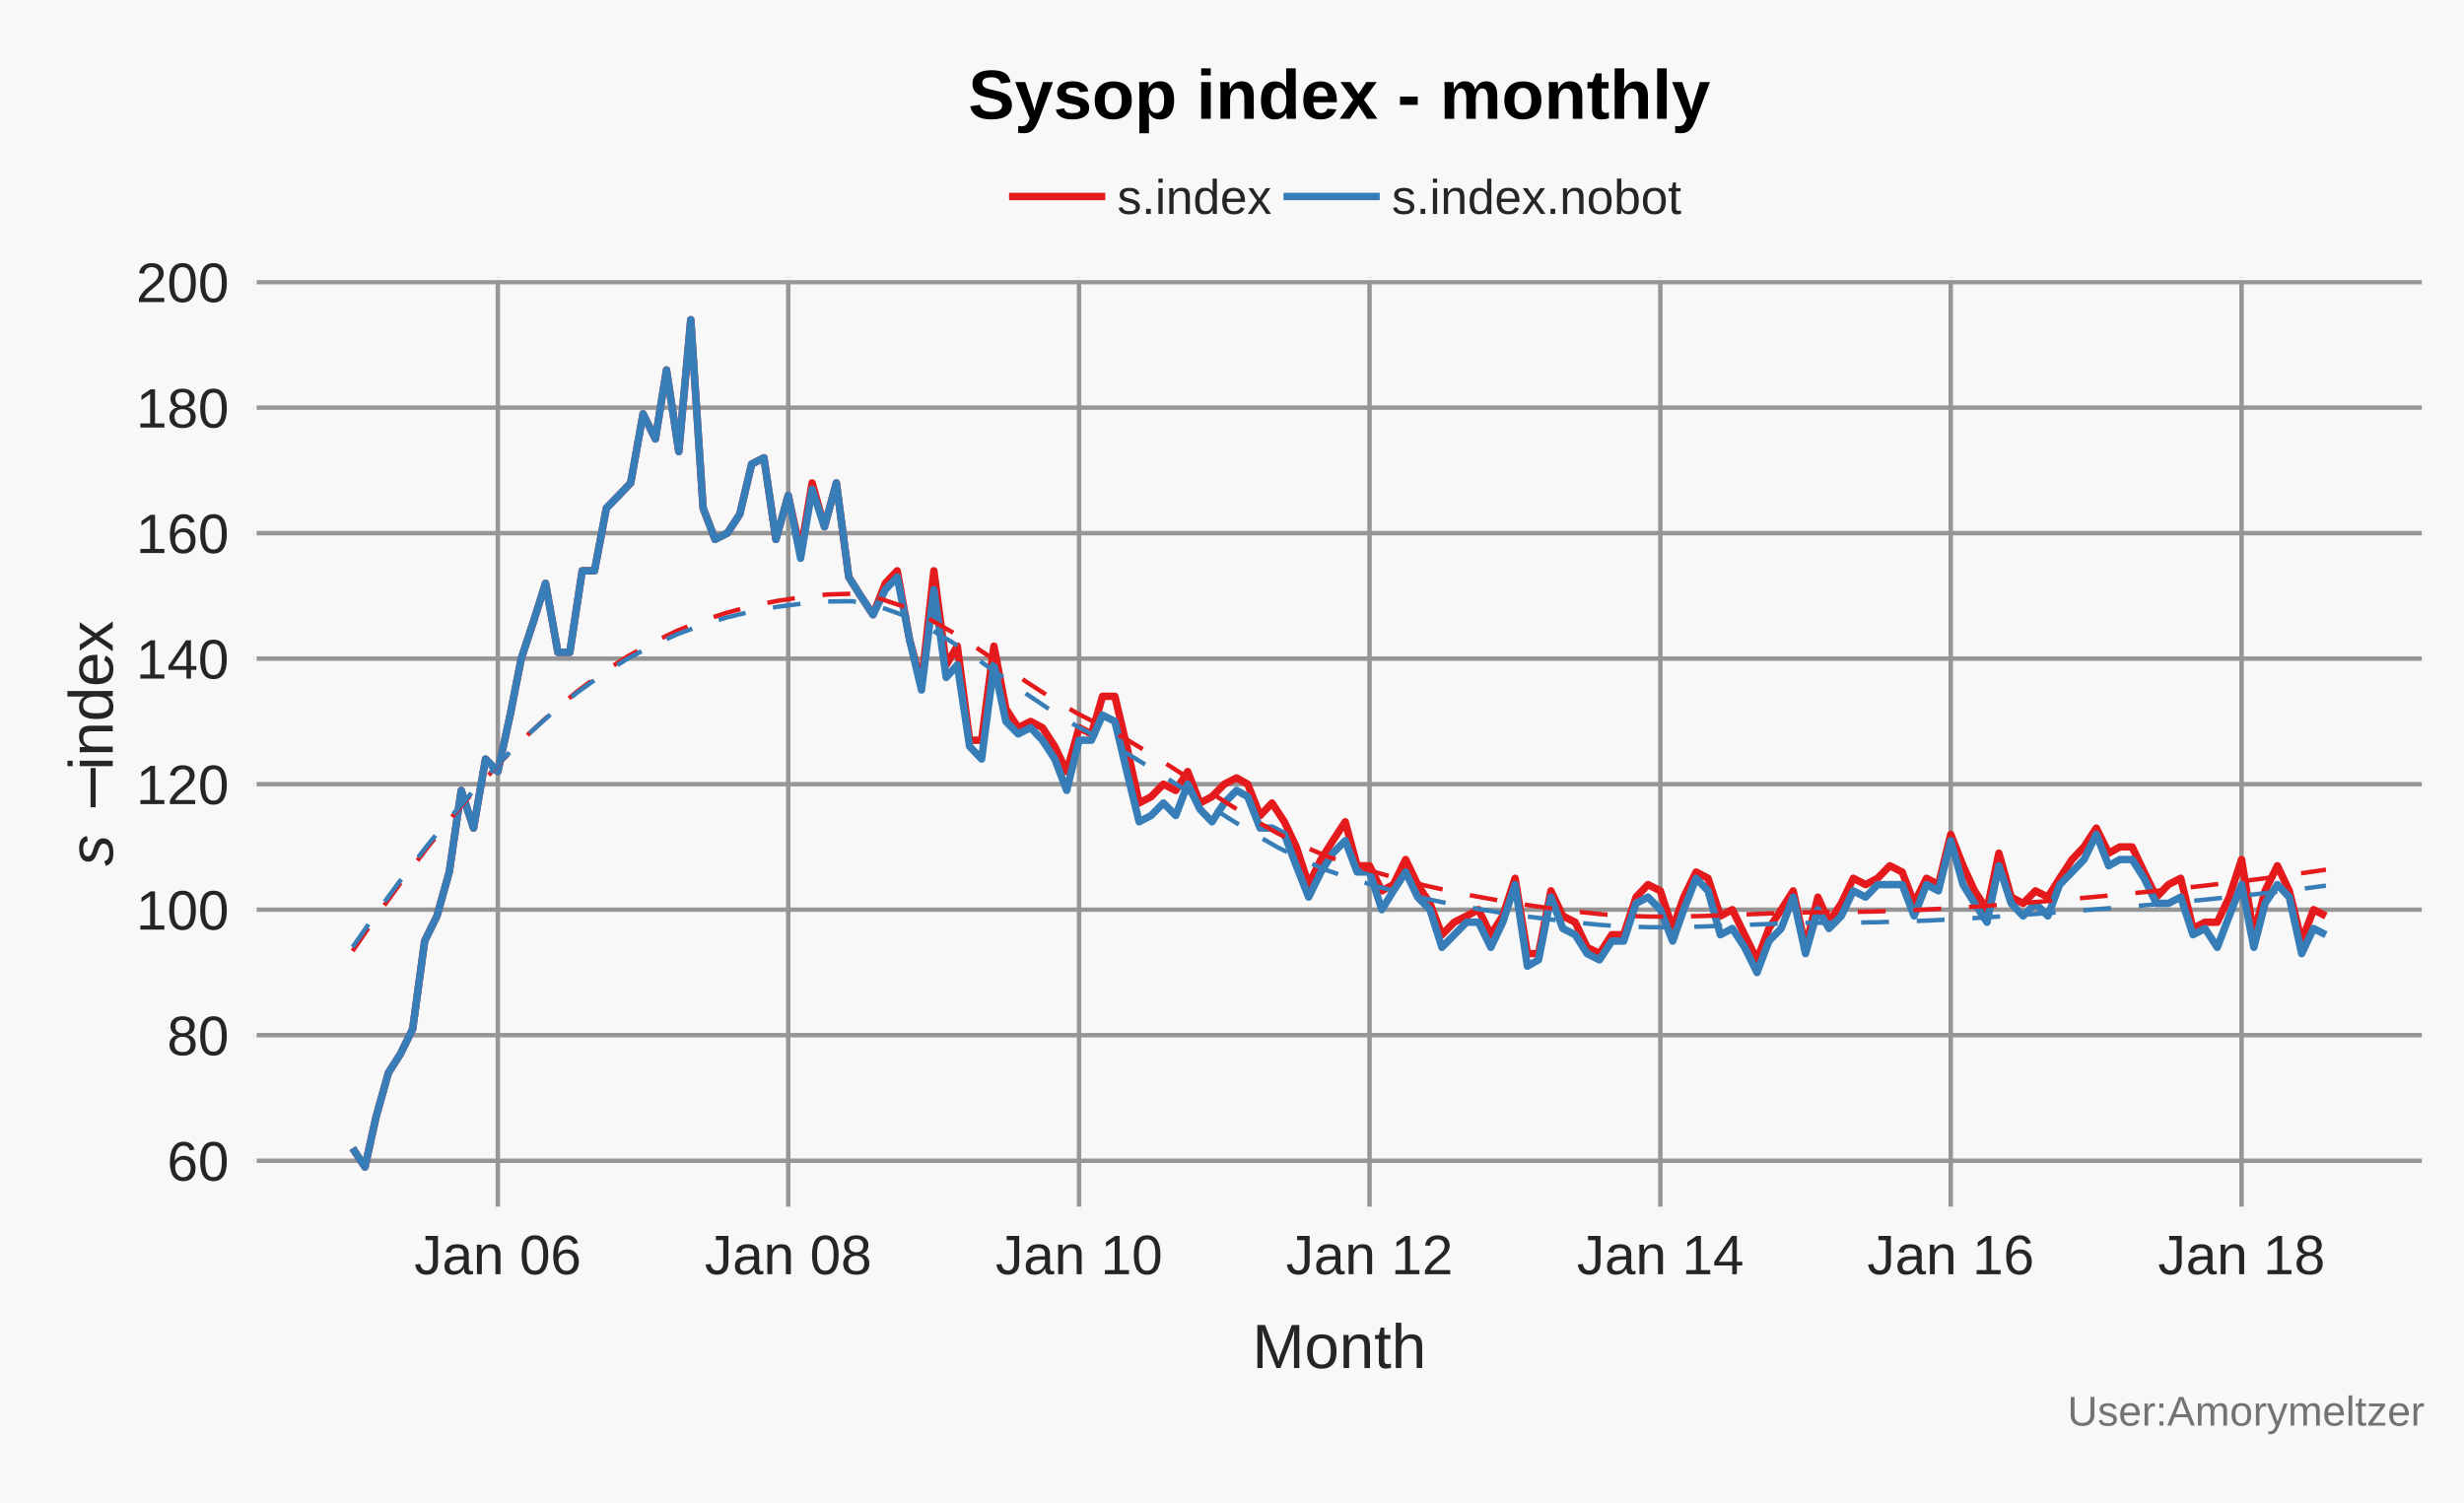
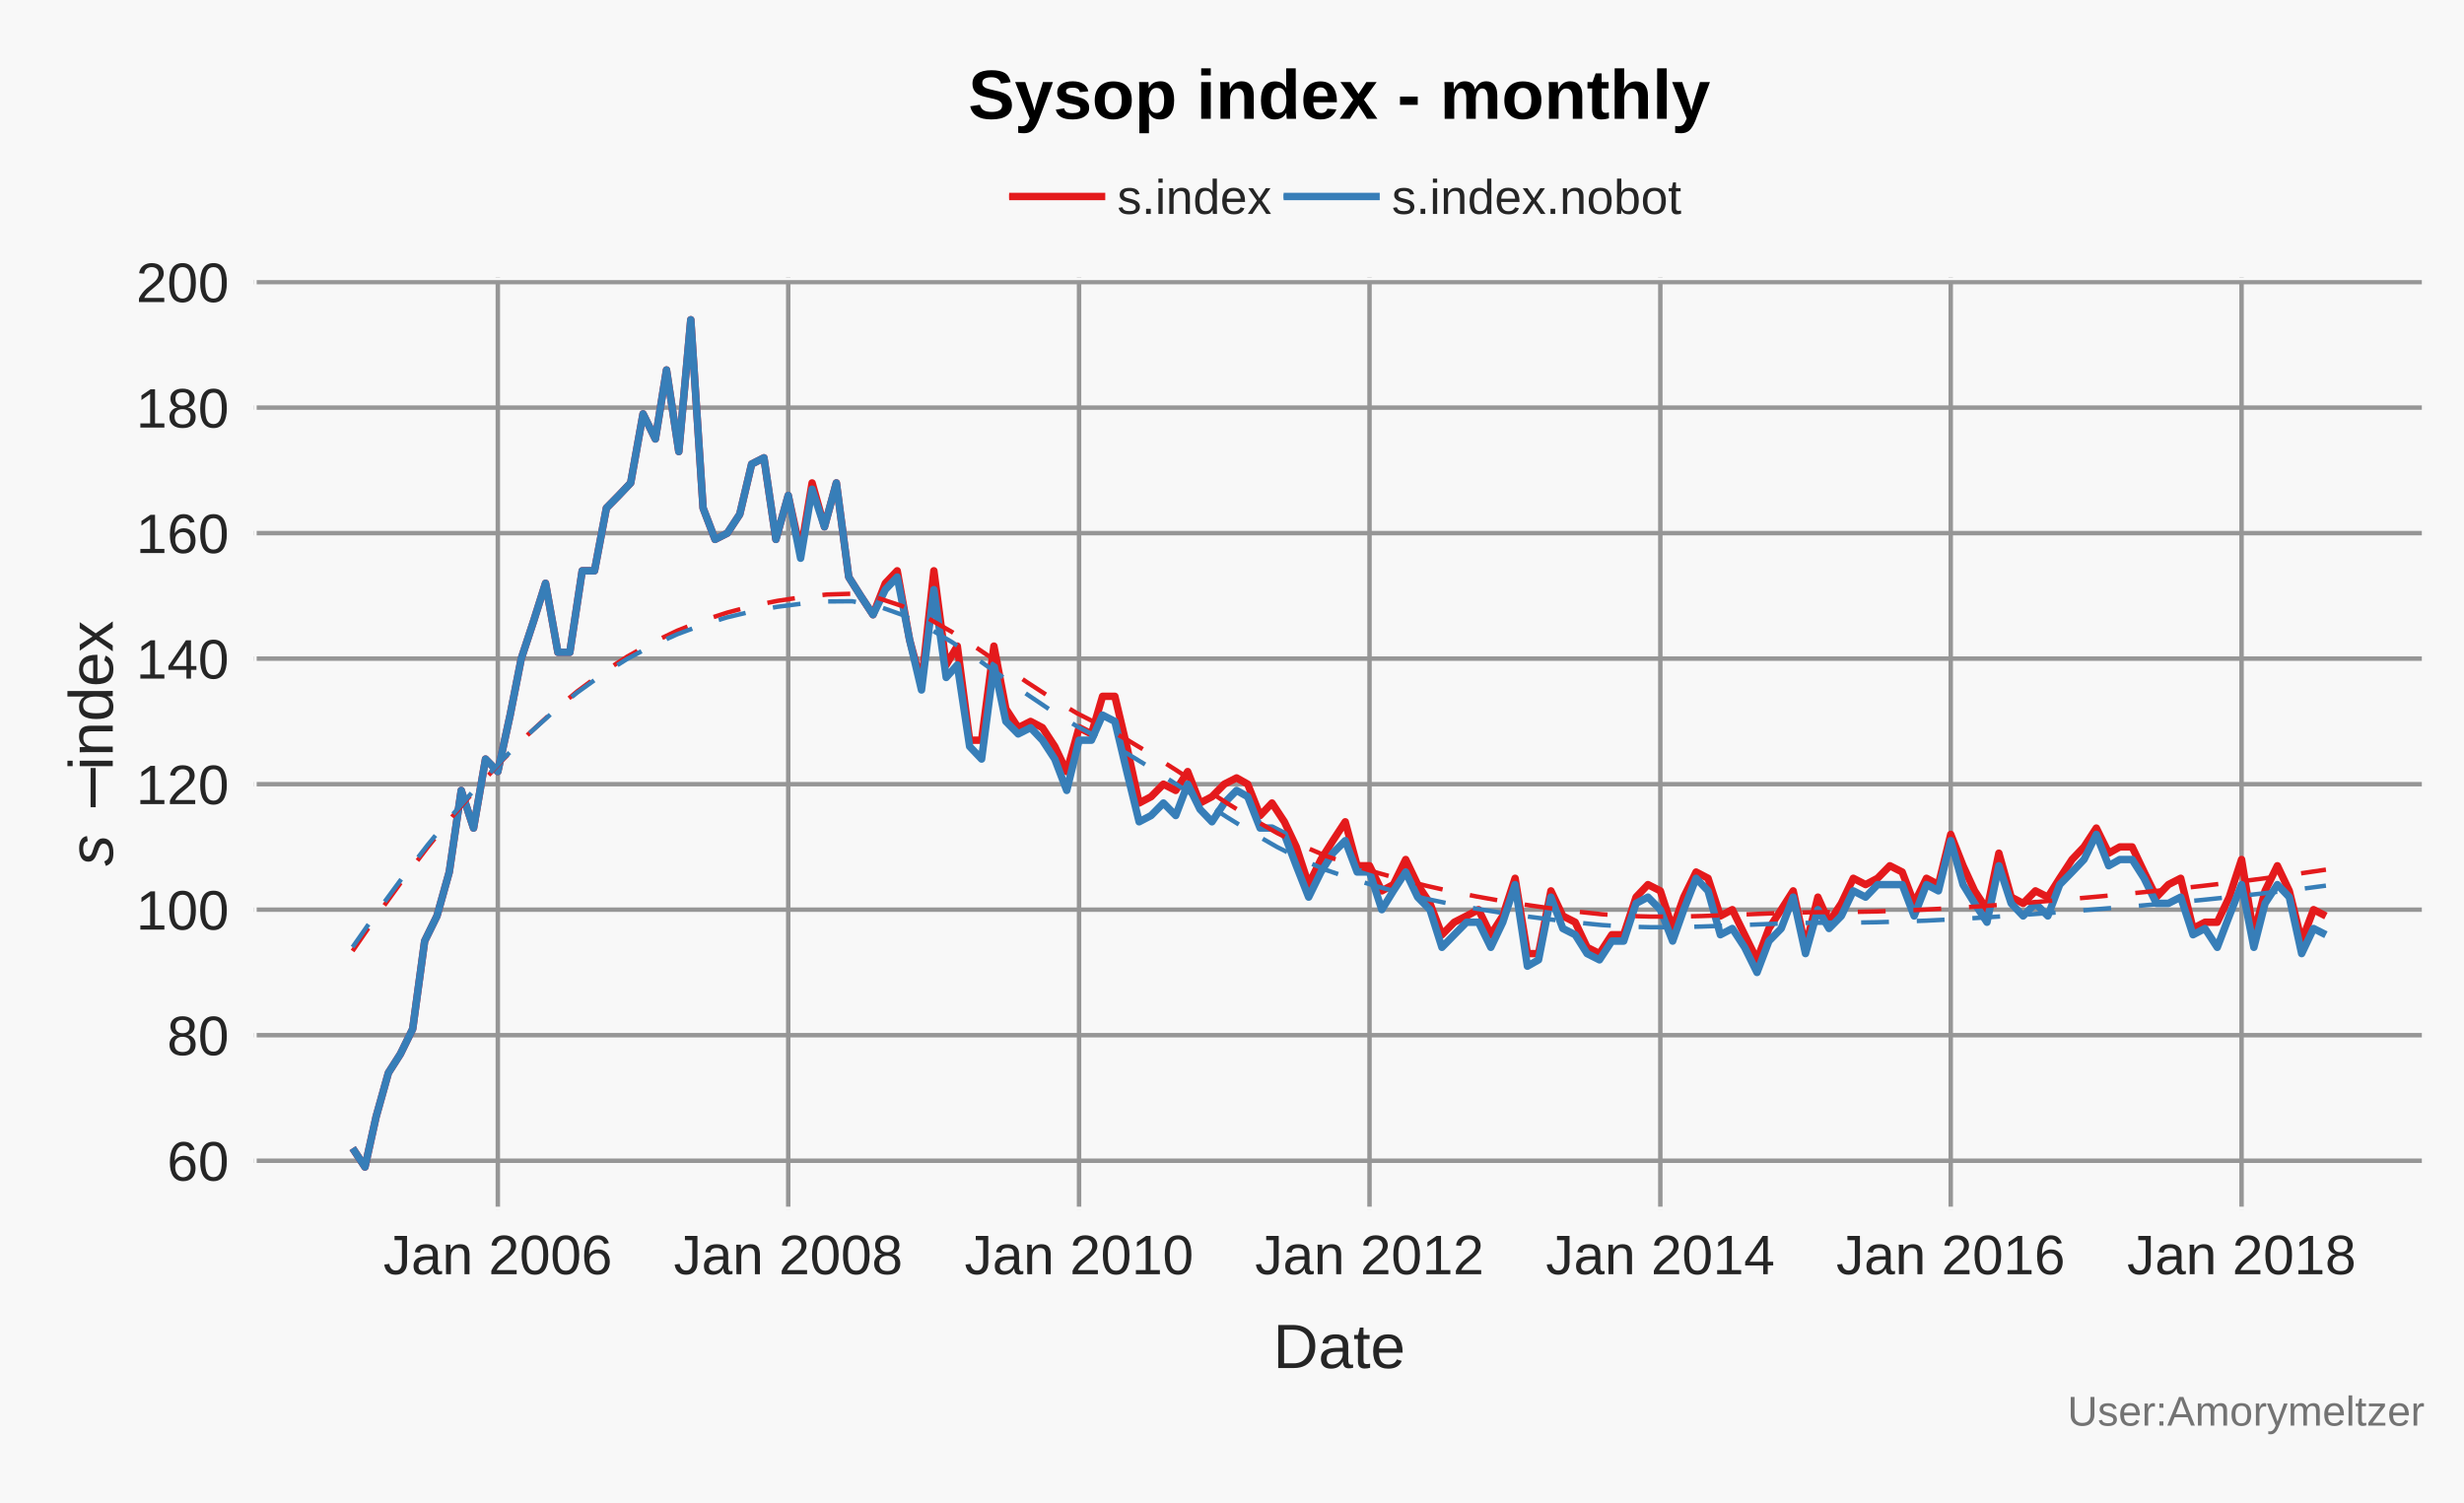
<svg xmlns="http://www.w3.org/2000/svg" viewBox="0 0 354.24 216.00">
  <defs>
    <style type="text/css">
    line, polyline, path, rect, circle {
      fill: none;
      stroke: #000000;
      stroke-linecap: round;
      stroke-linejoin: round;
      stroke-miterlimit: 10.00;
    }
  </style>
  </defs>
  <rect width="100%" height="100%" style="stroke: none; fill: #FFFFFF;" />
  <rect x="0.00" y="0.00" width="354.24" height="216.00" style="stroke-width: 0.78; stroke: #F8F8F8; fill: #F8F8F8;" />
  <defs>
    <clipPath id="cpMzYuNTA4OHwzNDguNTcxfDE3My44Njl8MzkuODc3Ng==">
      <rect x="36.51" y="39.88" width="312.06" height="133.99" />
    </clipPath>
  </defs>
  <rect x="36.51" y="39.88" width="312.06" height="133.99" style="stroke-width: 0.78; stroke: #F8F8F8; fill: #F8F8F8;" clip-path="url(#cpMzYuNTA4OHwzNDguNTcxfDE3My44Njl8MzkuODc3Ng==)" />
  <polyline points="36.51,166.88 348.57,166.88 " style="stroke-width: 0.64; stroke: #969696; stroke-linecap: butt;" clip-path="url(#cpMzYuNTA4OHwzNDguNTcxfDE3My44Njl8MzkuODc3Ng==)" />
  <polyline points="36.51,148.83 348.57,148.83 " style="stroke-width: 0.64; stroke: #969696; stroke-linecap: butt;" clip-path="url(#cpMzYuNTA4OHwzNDguNTcxfDE3My44Njl8MzkuODc3Ng==)" />
  <polyline points="36.51,130.78 348.57,130.78 " style="stroke-width: 0.64; stroke: #969696; stroke-linecap: butt;" clip-path="url(#cpMzYuNTA4OHwzNDguNTcxfDE3My44Njl8MzkuODc3Ng==)" />
  <polyline points="36.51,112.74 348.57,112.74 " style="stroke-width: 0.64; stroke: #969696; stroke-linecap: butt;" clip-path="url(#cpMzYuNTA4OHwzNDguNTcxfDE3My44Njl8MzkuODc3Ng==)" />
  <polyline points="36.51,94.69 348.57,94.69 " style="stroke-width: 0.64; stroke: #969696; stroke-linecap: butt;" clip-path="url(#cpMzYuNTA4OHwzNDguNTcxfDE3My44Njl8MzkuODc3Ng==)" />
  <polyline points="36.51,76.65 348.57,76.65 " style="stroke-width: 0.64; stroke: #969696; stroke-linecap: butt;" clip-path="url(#cpMzYuNTA4OHwzNDguNTcxfDE3My44Njl8MzkuODc3Ng==)" />
  <polyline points="36.51,58.60 348.57,58.60 " style="stroke-width: 0.64; stroke: #969696; stroke-linecap: butt;" clip-path="url(#cpMzYuNTA4OHwzNDguNTcxfDE3My44Njl8MzkuODc3Ng==)" />
  <polyline points="36.51,40.55 348.57,40.55 " style="stroke-width: 0.64; stroke: #969696; stroke-linecap: butt;" clip-path="url(#cpMzYuNTA4OHwzNDguNTcxfDE3My44Njl8MzkuODc3Ng==)" />
  <polyline points="71.57,173.87 71.57,39.88 " style="stroke-width: 0.64; stroke: #969696; stroke-linecap: butt;" clip-path="url(#cpMzYuNTA4OHwzNDguNTcxfDE3My44Njl8MzkuODc3Ng==)" />
  <polyline points="113.32,173.87 113.32,39.88 " style="stroke-width: 0.64; stroke: #969696; stroke-linecap: butt;" clip-path="url(#cpMzYuNTA4OHwzNDguNTcxfDE3My44Njl8MzkuODc3Ng==)" />
  <polyline points="155.13,173.87 155.13,39.88 " style="stroke-width: 0.64; stroke: #969696; stroke-linecap: butt;" clip-path="url(#cpMzYuNTA4OHwzNDguNTcxfDE3My44Njl8MzkuODc3Ng==)" />
  <polyline points="196.89,173.87 196.89,39.88 " style="stroke-width: 0.64; stroke: #969696; stroke-linecap: butt;" clip-path="url(#cpMzYuNTA4OHwzNDguNTcxfDE3My44Njl8MzkuODc3Ng==)" />
  <polyline points="238.70,173.87 238.70,39.88 " style="stroke-width: 0.64; stroke: #969696; stroke-linecap: butt;" clip-path="url(#cpMzYuNTA4OHwzNDguNTcxfDE3My44Njl8MzkuODc3Ng==)" />
  <polyline points="280.45,173.87 280.45,39.88 " style="stroke-width: 0.64; stroke: #969696; stroke-linecap: butt;" clip-path="url(#cpMzYuNTA4OHwzNDguNTcxfDE3My44Njl8MzkuODc3Ng==)" />
  <polyline points="322.26,173.87 322.26,39.88 " style="stroke-width: 0.64; stroke: #969696; stroke-linecap: butt;" clip-path="url(#cpMzYuNTA4OHwzNDguNTcxfDE3My44Njl8MzkuODc3Ng==)" />
  <polyline points="50.69,165.07 52.47,167.78 54.07,160.56 55.84,154.24 57.56,151.54 59.33,147.93 61.05,135.30 62.82,131.69 64.59,125.37 66.31,113.64 68.08,119.05 69.80,109.13 71.57,110.93 73.34,102.81 74.94,94.69 76.72,89.28 78.43,83.86 80.21,93.79 81.92,93.79 83.70,82.06 85.47,82.06 87.18,73.04 88.96,71.23 90.67,69.43 92.45,59.50 94.22,63.11 95.82,53.19 97.59,64.92 99.31,45.97 101.08,73.04 102.80,77.55 104.57,76.65 106.35,73.94 108.06,66.72 109.83,65.82 111.55,77.55 113.32,71.23 115.10,79.35 116.75,69.43 118.53,75.74 120.24,69.43 122.02,82.96 123.73,85.67 125.51,88.38 127.28,83.86 128.99,82.06 130.77,91.99 132.48,98.30 134.26,82.06 136.03,95.59 137.63,92.89 139.40,106.42 141.12,106.42 142.89,92.89 144.61,101.91 146.38,104.62 148.16,103.72 149.87,104.62 151.64,107.32 153.36,110.93 155.13,104.62 156.91,105.52 158.51,100.11 160.28,100.11 162.00,107.32 163.77,115.45 165.49,114.54 167.26,112.74 169.03,113.64 170.75,110.93 172.52,115.45 174.24,114.54 176.01,112.74 177.78,111.84 179.38,112.74 181.16,117.25 182.87,115.45 184.65,118.15 186.36,121.76 188.14,127.18 189.91,123.57 191.62,120.86 193.40,118.15 195.11,124.47 196.89,124.47 198.66,128.08 200.32,127.18 202.09,123.57 203.81,127.18 205.58,129.88 207.30,134.39 209.07,132.59 210.84,131.69 212.56,130.78 214.33,134.39 216.05,131.69 217.82,126.27 219.59,137.10 221.19,137.10 222.97,128.08 224.68,131.69 226.46,132.59 228.17,136.20 229.95,137.10 231.72,134.39 233.43,134.39 235.21,128.98 236.92,127.18 238.70,128.08 240.47,133.49 242.07,128.98 243.84,125.37 245.56,126.27 247.33,131.69 249.05,130.78 250.82,134.39 252.60,138.00 254.31,133.49 256.08,130.78 257.80,128.08 259.57,136.20 261.35,128.98 262.95,132.59 264.72,129.88 266.44,126.27 268.21,127.18 269.93,126.27 271.70,124.47 273.47,125.37 275.19,129.88 276.96,126.27 278.68,127.18 280.45,119.96 282.22,124.47 283.88,128.08 285.66,130.78 287.37,122.66 289.14,128.98 290.86,129.88 292.63,128.08 294.41,128.98 296.12,126.27 297.89,123.57 299.61,121.76 301.38,119.05 303.16,122.66 304.76,121.76 306.53,121.76 308.25,125.37 310.02,128.98 311.74,127.18 313.51,126.27 315.28,133.49 317.00,132.59 318.77,132.59 320.49,128.98 322.26,123.57 324.03,134.39 325.64,128.08 327.41,124.47 329.12,128.08 330.90,135.30 332.61,130.78 334.39,131.69 " style="stroke-width: 1.07; stroke: #E41A1C; stroke-linecap: butt;" clip-path="url(#cpMzYuNTA4OHwzNDguNTcxfDE3My44Njl8MzkuODc3Ng==)" />
  <polyline points="50.69,165.07 52.47,167.78 54.07,160.56 55.84,154.24 57.56,151.54 59.33,147.93 61.05,135.30 62.82,131.69 64.59,125.37 66.31,113.64 68.08,119.05 69.80,109.13 71.57,110.93 73.34,102.81 74.94,94.69 76.72,89.28 78.43,83.86 80.21,93.79 81.92,93.79 83.70,82.06 85.47,82.06 87.18,73.04 88.96,71.23 90.67,69.43 92.45,59.50 94.22,63.11 95.82,53.19 97.59,64.92 99.31,45.97 101.08,73.04 102.80,77.55 104.57,76.65 106.35,73.94 108.06,66.72 109.83,65.82 111.55,77.55 113.32,71.23 115.10,80.26 116.75,70.33 118.53,75.74 120.24,69.43 122.02,82.96 123.73,85.67 125.51,88.38 127.28,84.77 128.99,82.96 130.77,91.99 132.48,99.20 134.26,84.77 136.03,97.40 137.63,95.59 139.40,107.32 141.12,109.13 142.89,95.59 144.61,103.72 146.38,105.52 148.16,104.62 149.87,106.42 151.64,109.13 153.36,113.64 155.13,106.42 156.91,106.42 158.51,102.81 160.28,103.72 162.00,110.93 163.77,118.15 165.49,117.25 167.26,115.45 169.03,117.25 170.75,112.74 172.52,116.35 174.24,118.15 176.01,115.45 177.78,113.64 179.38,114.54 181.16,119.05 182.87,119.05 184.65,119.96 186.36,124.47 188.14,128.98 189.91,125.37 191.62,122.66 193.40,120.86 195.11,125.37 196.89,125.37 198.66,130.78 200.32,128.08 202.09,125.37 203.81,128.98 205.58,130.78 207.30,136.20 209.07,134.39 210.84,132.59 212.56,132.59 214.33,136.20 216.05,132.59 217.82,127.18 219.59,138.91 221.19,138.00 222.97,128.98 224.68,133.49 226.46,134.39 228.17,137.10 229.95,138.00 231.72,135.30 233.43,135.30 235.21,129.88 236.92,128.98 238.70,130.78 240.47,135.30 242.07,130.78 243.84,126.27 245.56,128.08 247.33,134.39 249.05,133.49 250.82,136.20 252.60,139.81 254.31,135.30 256.08,133.49 257.80,128.98 259.57,137.10 261.35,130.78 262.95,133.49 264.72,131.69 266.44,128.08 268.21,128.98 269.93,127.18 271.70,127.18 273.47,127.18 275.19,131.69 276.96,127.18 278.68,128.08 280.45,120.86 282.22,127.18 283.88,129.88 285.66,132.59 287.37,124.47 289.14,129.88 290.86,131.69 292.63,129.88 294.41,131.69 296.12,127.18 297.89,125.37 299.61,123.57 301.38,119.96 303.16,124.47 304.76,123.57 306.53,123.57 308.25,126.27 310.02,129.88 311.74,129.88 313.51,128.98 315.28,134.39 317.00,133.49 318.77,136.20 320.49,131.69 322.26,127.18 324.03,136.20 325.64,129.88 327.41,127.18 329.12,128.98 330.90,137.10 332.61,133.49 334.39,134.39 " style="stroke-width: 1.07; stroke: #377EB8; stroke-linecap: butt;" clip-path="url(#cpMzYuNTA4OHwzNDguNTcxfDE3My44Njl8MzkuODc3Ng==)" />
  <polyline points="50.69,136.73 54.28,131.51 57.88,126.54 61.47,121.82 65.06,117.36 68.65,113.18 72.24,109.28 75.83,105.68 79.42,102.37 83.01,99.38 86.60,96.72 90.19,94.39 93.79,92.38 97.38,90.67 100.97,89.24 104.56,88.07 108.15,87.12 111.74,86.39 115.33,85.85 118.92,85.47 122.51,85.36 126.11,85.94 129.70,87.13 133.29,88.82 136.88,90.87 140.47,93.18 144.06,95.63 147.65,98.08 151.24,100.42 154.83,102.54 158.42,104.37 162.02,106.34 165.61,108.51 169.20,110.79 172.79,113.13 176.38,115.45 179.97,117.67 183.56,119.74 187.15,121.57 190.74,123.10 194.34,124.34 197.93,125.45 201.52,126.46 205.11,127.36 208.70,128.17 212.29,128.89 215.88,129.53 219.47,130.10 223.06,130.61 226.65,131.06 230.25,131.44 233.84,131.68 237.43,131.78 241.02,131.78 244.61,131.70 248.20,131.57 251.79,131.43 255.38,131.29 258.97,131.18 262.57,131.13 266.16,131.11 269.75,131.04 273.34,130.92 276.93,130.76 280.52,130.57 284.11,130.34 287.70,130.08 291.29,129.80 294.88,129.50 298.48,129.18 302.07,128.86 305.66,128.52 309.25,128.16 312.84,127.79 316.43,127.39 320.02,126.97 323.61,126.53 327.20,126.06 330.80,125.56 334.39,125.03 " style="stroke-width: 0.64; stroke: #E41A1C; stroke-dasharray: 4.00,4.00; stroke-linecap: butt;" clip-path="url(#cpMzYuNTA4OHwzNDguNTcxfDE3My44Njl8MzkuODc3Ng==)" />
  <polyline points="50.69,136.17 54.28,131.03 57.88,126.14 61.47,121.50 65.06,117.12 68.65,113.02 72.24,109.20 75.83,105.68 79.42,102.46 83.01,99.55 86.60,96.97 90.19,94.72 93.79,92.80 97.38,91.18 100.97,89.84 104.56,88.75 108.15,87.89 111.74,87.24 115.33,86.78 118.92,86.47 122.51,86.44 126.11,87.11 129.70,88.39 133.29,90.18 136.88,92.33 140.47,94.74 144.06,97.28 147.65,99.82 151.24,102.24 154.83,104.42 158.42,106.30 162.02,108.32 165.61,110.51 169.20,112.81 172.79,115.15 176.38,117.47 179.97,119.69 183.56,121.75 187.15,123.58 190.74,125.11 194.34,126.34 197.93,127.43 201.52,128.39 205.11,129.24 208.70,129.99 212.29,130.65 215.88,131.23 219.47,131.75 223.06,132.21 226.65,132.63 230.25,132.99 233.84,133.22 237.43,133.31 241.02,133.30 244.61,133.21 248.20,133.08 251.79,132.94 255.38,132.80 258.97,132.69 262.57,132.66 266.16,132.65 269.75,132.59 273.34,132.49 276.93,132.36 280.52,132.18 284.11,131.98 287.70,131.75 291.29,131.50 294.88,131.24 298.48,130.96 302.07,130.67 305.66,130.38 309.25,130.07 312.84,129.74 316.43,129.40 320.02,129.03 323.61,128.64 327.20,128.23 330.80,127.80 334.39,127.33 " style="stroke-width: 0.64; stroke: #377EB8; stroke-dasharray: 4.00,4.00; stroke-linecap: butt;" clip-path="url(#cpMzYuNTA4OHwzNDguNTcxfDE3My44Njl8MzkuODc3Ng==)" />
  <rect x="36.51" y="39.88" width="312.06" height="133.99" style="stroke-width: 0.78; stroke: #F8F8F8;" clip-path="url(#cpMzYuNTA4OHwzNDguNTcxfDE3My44Njl8MzkuODc3Ng==)" />
  <defs>
    <clipPath id="cpMHwzNTQuMjR8MjE2fDA=">
      <rect x="0.00" y="0.00" width="354.24" height="216.00" />
    </clipPath>
  </defs>
  <g clip-path="url(#cpMHwzNTQuMjR8MjE2fDA=)">
    <text x="24.02" y="169.74" style="font-size: 8.00px; fill: #252525; font-family: Arial;" textLength="8.90px" lengthAdjust="spacingAndGlyphs">60</text>
  </g>
  <g clip-path="url(#cpMHwzNTQuMjR8MjE2fDA=)">
    <text x="24.02" y="151.70" style="font-size: 8.00px; fill: #252525; font-family: Arial;" textLength="8.90px" lengthAdjust="spacingAndGlyphs">80</text>
  </g>
  <g clip-path="url(#cpMHwzNTQuMjR8MjE2fDA=)">
    <text x="19.57" y="133.65" style="font-size: 8.00px; fill: #252525; font-family: Arial;" textLength="13.35px" lengthAdjust="spacingAndGlyphs">100</text>
  </g>
  <g clip-path="url(#cpMHwzNTQuMjR8MjE2fDA=)">
    <text x="19.57" y="115.61" style="font-size: 8.00px; fill: #252525; font-family: Arial;" textLength="13.35px" lengthAdjust="spacingAndGlyphs">120</text>
  </g>
  <g clip-path="url(#cpMHwzNTQuMjR8MjE2fDA=)">
    <text x="19.57" y="97.56" style="font-size: 8.00px; fill: #252525; font-family: Arial;" textLength="13.35px" lengthAdjust="spacingAndGlyphs">140</text>
  </g>
  <g clip-path="url(#cpMHwzNTQuMjR8MjE2fDA=)">
    <text x="19.57" y="79.51" style="font-size: 8.00px; fill: #252525; font-family: Arial;" textLength="13.35px" lengthAdjust="spacingAndGlyphs">160</text>
  </g>
  <g clip-path="url(#cpMHwzNTQuMjR8MjE2fDA=)">
    <text x="19.57" y="61.47" style="font-size: 8.00px; fill: #252525; font-family: Arial;" textLength="13.35px" lengthAdjust="spacingAndGlyphs">180</text>
  </g>
  <g clip-path="url(#cpMHwzNTQuMjR8MjE2fDA=)">
    <text x="19.57" y="43.42" style="font-size: 8.00px; fill: #252525; font-family: Arial;" textLength="13.35px" lengthAdjust="spacingAndGlyphs">200</text>
  </g>
  <g clip-path="url(#cpMHwzNTQuMjR8MjE2fDA=)">
-     <text x="59.56" y="183.19" style="font-size: 8.00px; fill: #252525; font-family: Arial;" textLength="24.02px" lengthAdjust="spacingAndGlyphs">Jan 06</text>
+     <text x="55.11" y="183.19" style="font-size: 8.00px; fill: #252525; font-family: Arial;" textLength="32.92px" lengthAdjust="spacingAndGlyphs">Jan 2006</text>
  </g>
  <g clip-path="url(#cpMHwzNTQuMjR8MjE2fDA=)">
-     <text x="101.31" y="183.19" style="font-size: 8.00px; fill: #252525; font-family: Arial;" textLength="24.02px" lengthAdjust="spacingAndGlyphs">Jan 08</text>
+     <text x="96.86" y="183.19" style="font-size: 8.00px; fill: #252525; font-family: Arial;" textLength="32.92px" lengthAdjust="spacingAndGlyphs">Jan 2008</text>
  </g>
  <g clip-path="url(#cpMHwzNTQuMjR8MjE2fDA=)">
-     <text x="143.12" y="183.19" style="font-size: 8.00px; fill: #252525; font-family: Arial;" textLength="24.02px" lengthAdjust="spacingAndGlyphs">Jan 10</text>
+     <text x="138.67" y="183.19" style="font-size: 8.00px; fill: #252525; font-family: Arial;" textLength="32.92px" lengthAdjust="spacingAndGlyphs">Jan 2010</text>
  </g>
  <g clip-path="url(#cpMHwzNTQuMjR8MjE2fDA=)">
-     <text x="184.88" y="183.19" style="font-size: 8.00px; fill: #252525; font-family: Arial;" textLength="24.02px" lengthAdjust="spacingAndGlyphs">Jan 12</text>
+     <text x="180.43" y="183.19" style="font-size: 8.00px; fill: #252525; font-family: Arial;" textLength="32.92px" lengthAdjust="spacingAndGlyphs">Jan 2012</text>
  </g>
  <g clip-path="url(#cpMHwzNTQuMjR8MjE2fDA=)">
-     <text x="226.69" y="183.19" style="font-size: 8.00px; fill: #252525; font-family: Arial;" textLength="24.02px" lengthAdjust="spacingAndGlyphs">Jan 14</text>
+     <text x="222.24" y="183.19" style="font-size: 8.00px; fill: #252525; font-family: Arial;" textLength="32.92px" lengthAdjust="spacingAndGlyphs">Jan 2014</text>
  </g>
  <g clip-path="url(#cpMHwzNTQuMjR8MjE2fDA=)">
-     <text x="268.44" y="183.19" style="font-size: 8.00px; fill: #252525; font-family: Arial;" textLength="24.02px" lengthAdjust="spacingAndGlyphs">Jan 16</text>
+     <text x="263.99" y="183.19" style="font-size: 8.00px; fill: #252525; font-family: Arial;" textLength="32.92px" lengthAdjust="spacingAndGlyphs">Jan 2016</text>
  </g>
  <g clip-path="url(#cpMHwzNTQuMjR8MjE2fDA=)">
-     <text x="310.25" y="183.19" style="font-size: 8.00px; fill: #252525; font-family: Arial;" textLength="24.02px" lengthAdjust="spacingAndGlyphs">Jan 18</text>
+     <text x="305.80" y="183.19" style="font-size: 8.00px; fill: #252525; font-family: Arial;" textLength="32.92px" lengthAdjust="spacingAndGlyphs">Jan 2018</text>
  </g>
  <g clip-path="url(#cpMHwzNTQuMjR8MjE2fDA=)">
-     <text x="180.03" y="196.68" style="font-size: 9.00px; fill: #252525; font-family: Arial;" textLength="25.01px" lengthAdjust="spacingAndGlyphs">Month</text>
+     <text x="183.03" y="196.68" style="font-size: 9.00px; fill: #252525; font-family: Arial;" textLength="19.01px" lengthAdjust="spacingAndGlyphs">Date</text>
  </g>
  <g clip-path="url(#cpMHwzNTQuMjR8MjE2fDA=)">
    <text transform="translate(16.21,124.51) rotate(-90)" style="font-size: 9.00px; font-style: italic; fill: #252525; font-family: Arial;" textLength="4.50px" lengthAdjust="spacingAndGlyphs">s</text>
  </g>
  <g clip-path="url(#cpMHwzNTQuMjR8MjE2fDA=)">
    <text transform="translate(16.21,120.01) rotate(-90)" style="font-size: 9.00px; fill: #252525; font-family: Symbol;" textLength="3.00px" lengthAdjust="spacingAndGlyphs"> </text>
  </g>
  <g clip-path="url(#cpMHwzNTQuMjR8MjE2fDA=)">
    <text transform="translate(16.21,117.01) rotate(-90)" style="font-size: 9.00px; fill: #252525; font-family: Symbol;" textLength="5.00px" lengthAdjust="spacingAndGlyphs">−</text>
  </g>
  <g clip-path="url(#cpMHwzNTQuMjR8MjE2fDA=)">
    <text transform="translate(16.21,110.76) rotate(-90)" style="font-size: 9.00px; fill: #252525; font-family: Arial;" textLength="2.00px" lengthAdjust="spacingAndGlyphs">i</text>
  </g>
  <g clip-path="url(#cpMHwzNTQuMjR8MjE2fDA=)">
    <text transform="translate(16.21,108.76) rotate(-90)" style="font-size: 9.00px; fill: #252525; font-family: Arial;" textLength="5.01px" lengthAdjust="spacingAndGlyphs">n</text>
  </g>
  <g clip-path="url(#cpMHwzNTQuMjR8MjE2fDA=)">
    <text transform="translate(16.21,103.75) rotate(-90)" style="font-size: 9.00px; fill: #252525; font-family: Arial;" textLength="5.01px" lengthAdjust="spacingAndGlyphs">d</text>
  </g>
  <g clip-path="url(#cpMHwzNTQuMjR8MjE2fDA=)">
    <text transform="translate(16.21,98.75) rotate(-90)" style="font-size: 9.00px; fill: #252525; font-family: Arial;" textLength="5.01px" lengthAdjust="spacingAndGlyphs">e</text>
  </g>
  <g clip-path="url(#cpMHwzNTQuMjR8MjE2fDA=)">
    <text transform="translate(16.21,93.74) rotate(-90)" style="font-size: 9.00px; fill: #252525; font-family: Arial;" textLength="4.50px" lengthAdjust="spacingAndGlyphs">x</text>
  </g>
  <rect x="143.35" y="24.59" width="98.38" height="7.32" style="stroke-width: 0.78; stroke: none; fill: #F8F8F8;" clip-path="url(#cpMHwzNTQuMjR8MjE2fDA=)" />
  <rect x="143.35" y="19.61" width="17.28" height="17.28" style="stroke-width: 0.78; stroke: none; fill: #F8F8F8;" clip-path="url(#cpMHwzNTQuMjR8MjE2fDA=)" />
  <line x1="145.08" y1="28.25" x2="158.90" y2="28.25" style="stroke-width: 1.07; stroke: #E41A1C; stroke-linecap: butt;" clip-path="url(#cpMHwzNTQuMjR8MjE2fDA=)" />
  <line x1="145.08" y1="28.25" x2="158.90" y2="28.25" style="stroke-width: 0.64; stroke: #E41A1C; stroke-dasharray: 4.00,4.00; stroke-linecap: butt;" clip-path="url(#cpMHwzNTQuMjR8MjE2fDA=)" />
  <rect x="182.81" y="19.61" width="17.28" height="17.28" style="stroke-width: 0.78; stroke: none; fill: #F8F8F8;" clip-path="url(#cpMHwzNTQuMjR8MjE2fDA=)" />
  <line x1="184.54" y1="28.25" x2="198.36" y2="28.25" style="stroke-width: 1.07; stroke: #377EB8; stroke-linecap: butt;" clip-path="url(#cpMHwzNTQuMjR8MjE2fDA=)" />
  <line x1="184.54" y1="28.25" x2="198.36" y2="28.25" style="stroke-width: 0.64; stroke: #377EB8; stroke-dasharray: 4.00,4.00; stroke-linecap: butt;" clip-path="url(#cpMHwzNTQuMjR8MjE2fDA=)" />
  <g clip-path="url(#cpMHwzNTQuMjR8MjE2fDA=)">
    <text x="160.63" y="30.76" style="font-size: 7.00px; fill: #252525; font-family: Arial;" textLength="22.18px" lengthAdjust="spacingAndGlyphs">s.index</text>
  </g>
  <g clip-path="url(#cpMHwzNTQuMjR8MjE2fDA=)">
    <text x="200.09" y="30.76" style="font-size: 7.00px; fill: #252525; font-family: Arial;" textLength="41.64px" lengthAdjust="spacingAndGlyphs">s.index.nobot</text>
  </g>
  <g clip-path="url(#cpMHwzNTQuMjR8MjE2fDA=)">
    <text x="139.20" y="17.08" style="font-size: 10.00px; font-weight: bold; font-family: Arial;" textLength="106.68px" lengthAdjust="spacingAndGlyphs">Sysop index - monthly</text>
  </g>
  <g clip-path="url(#cpMHwzNTQuMjR8MjE2fDA=)">
    <text x="297.23" y="204.96" style="font-size: 6.00px; fill: #737373; font-family: Arial;" textLength="51.34px" lengthAdjust="spacingAndGlyphs">User:Amorymeltzer</text>
  </g>
</svg>
